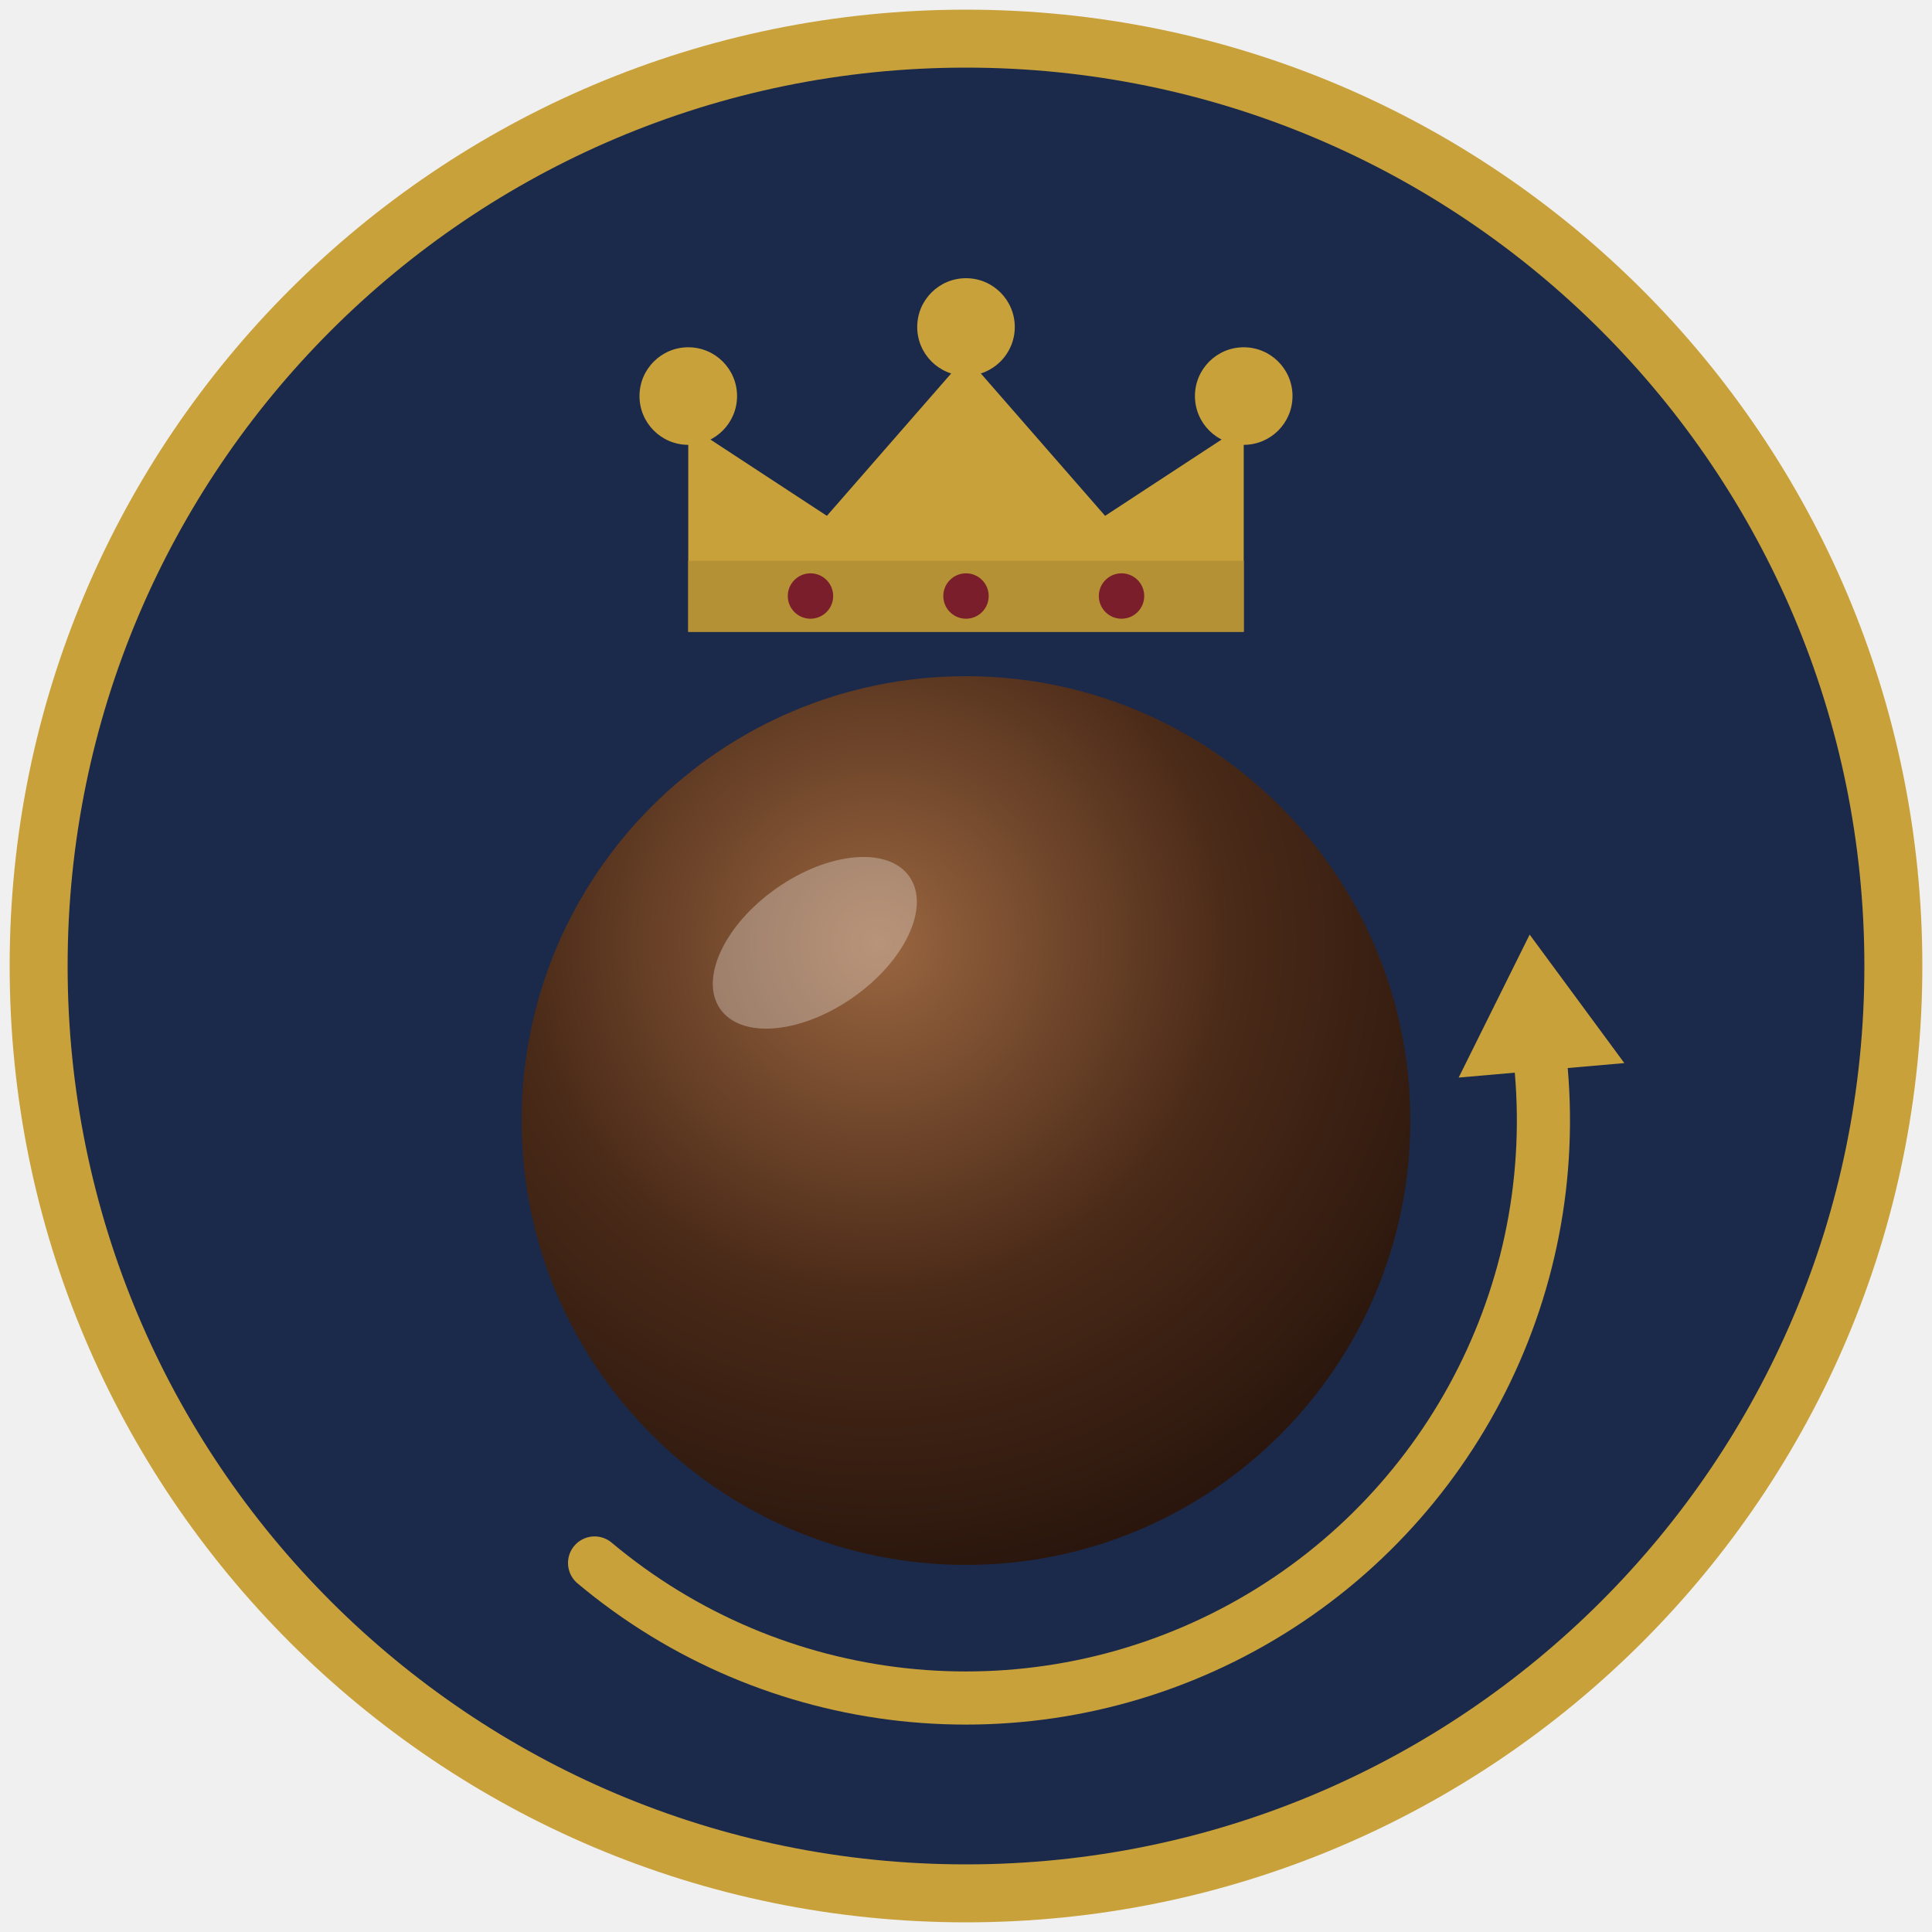
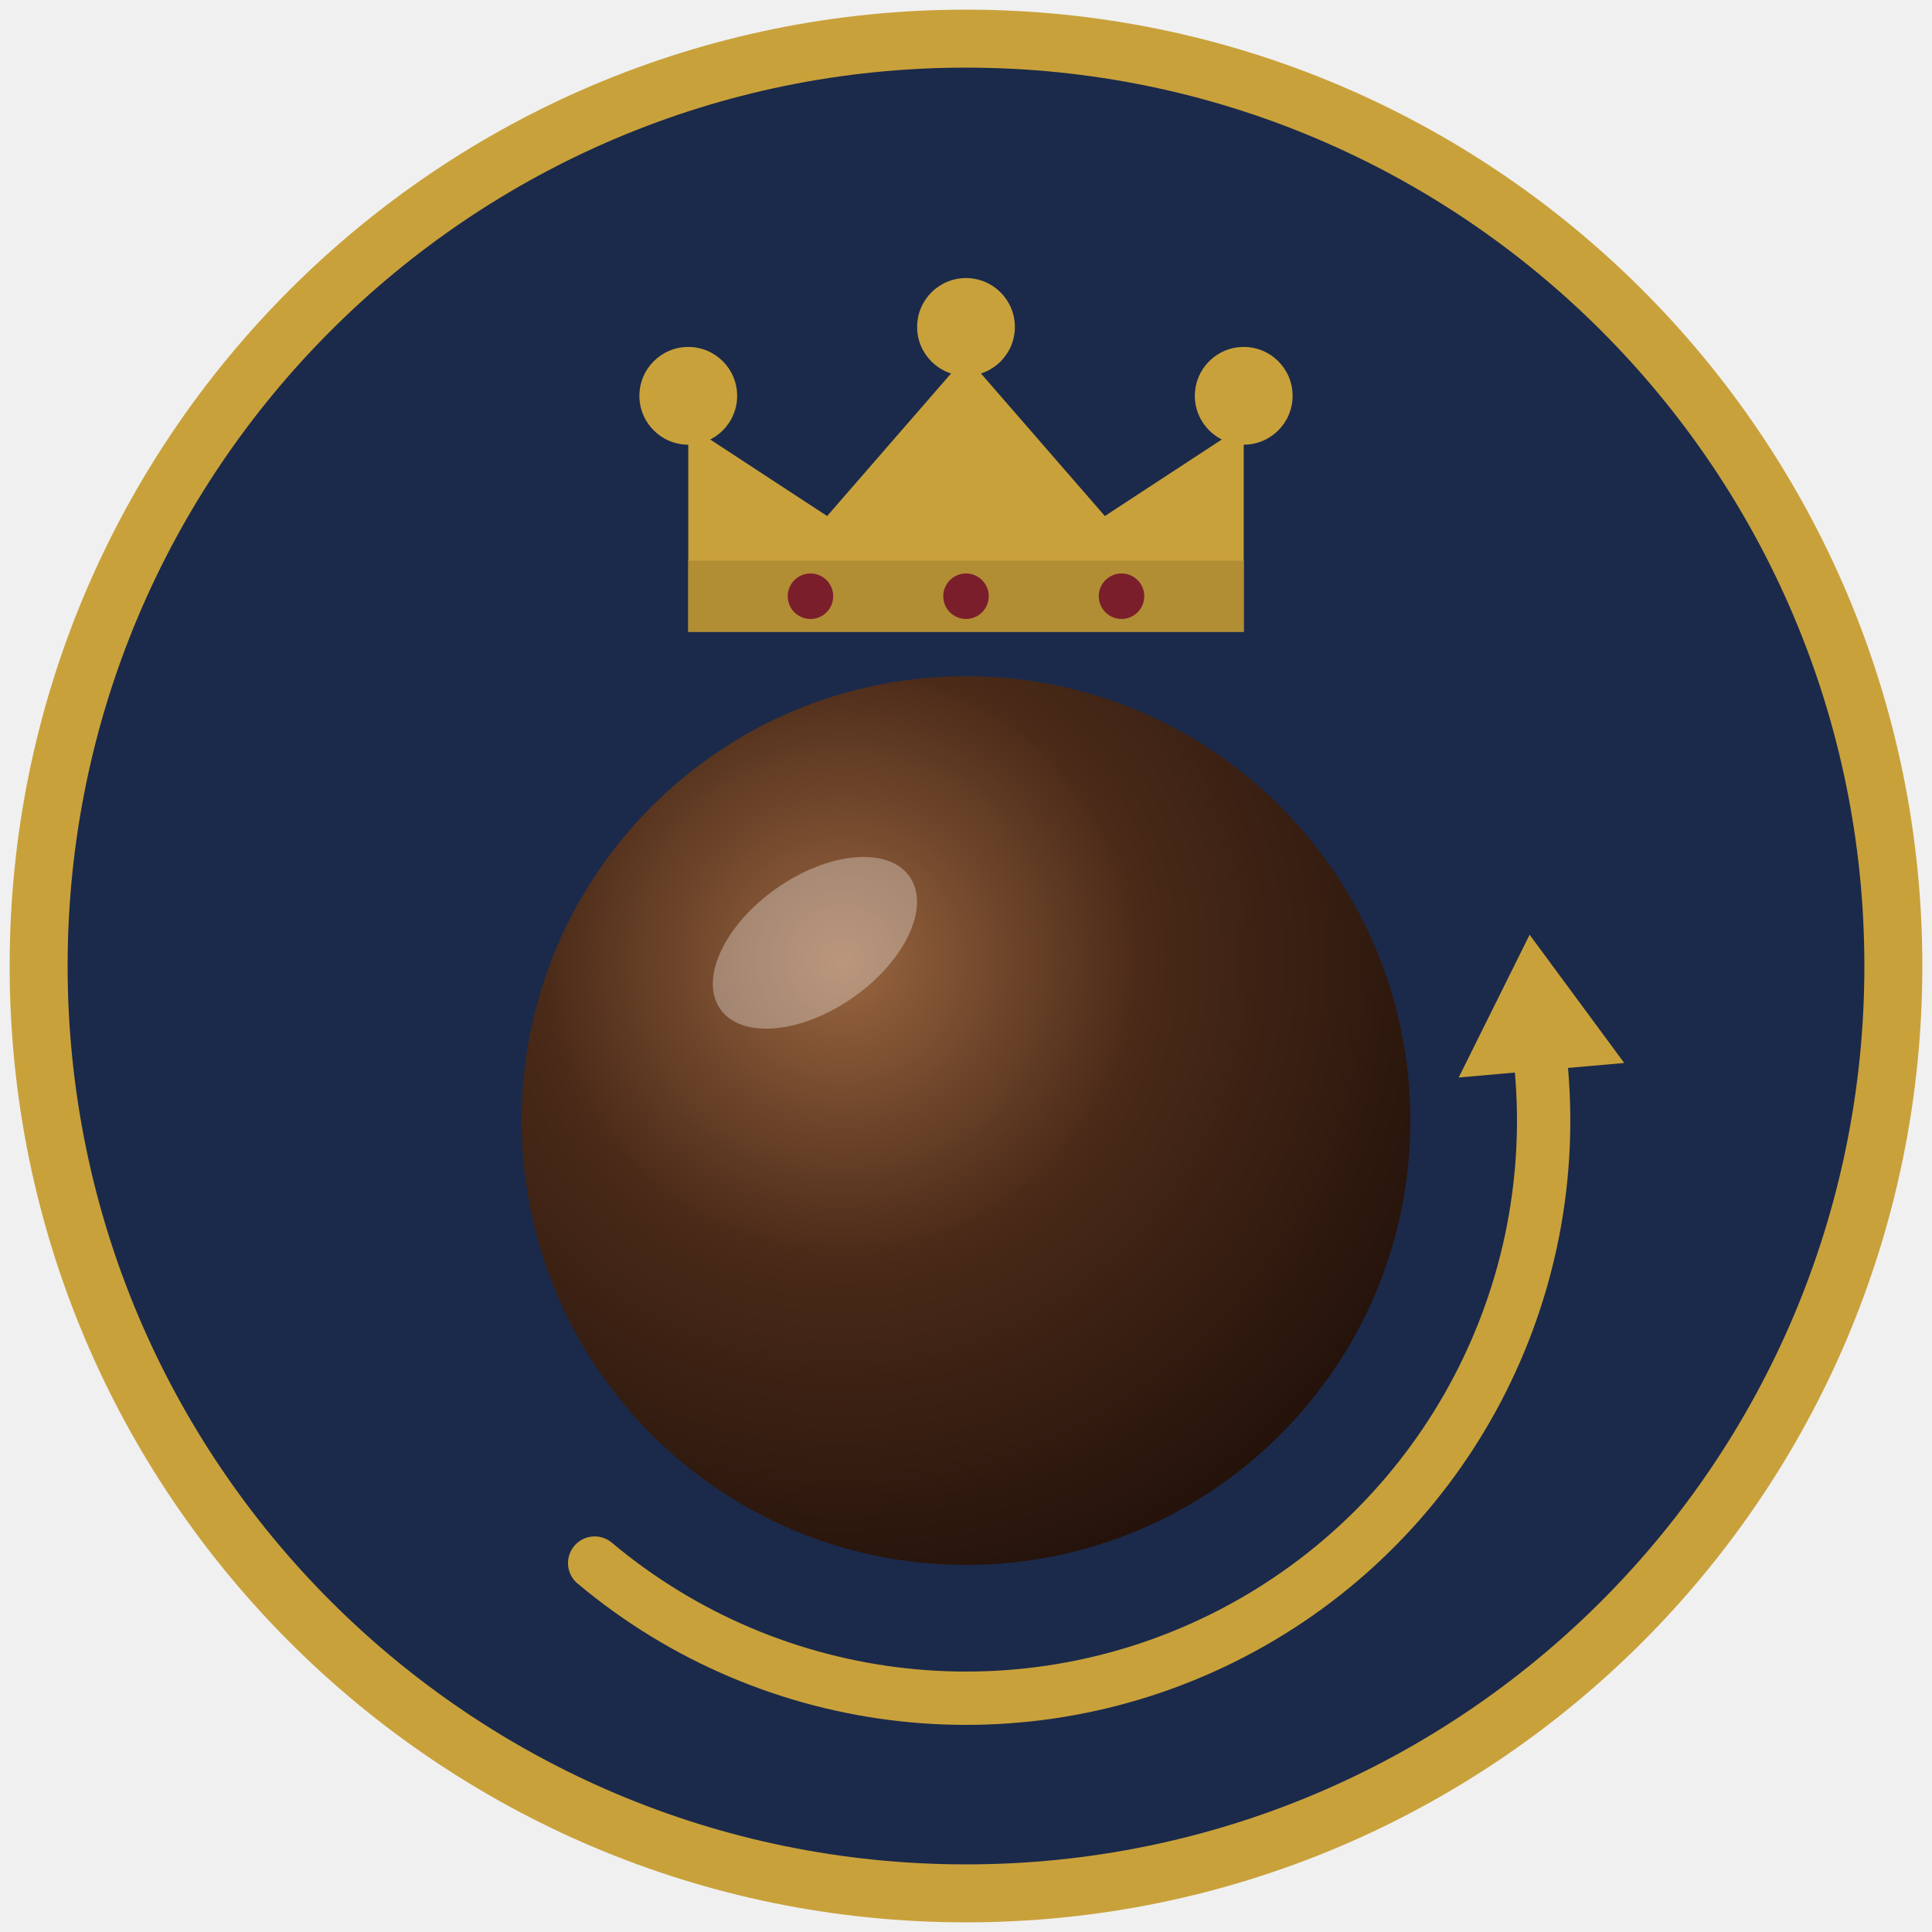
<svg xmlns="http://www.w3.org/2000/svg" viewBox="0 0 400 400" width="400" height="400" role="img" aria-label="mozartkugeldreherland – Bildmarke">
  <circle cx="200" cy="200" r="198" fill="#C9A13B" />
  <circle cx="200" cy="200" r="186" fill="#1B2A4A" />
  <defs>
-     <radialGradient id="fg" cx="0.4" cy="0.3" r="0.8">
+     <radialGradient id="fg" cx="0.36" cy="0.32" r="0.75">
      <stop offset="0" stop-color="#9A6640" />
-       <stop offset="0.5" stop-color="#4A2A18" />
+       <stop offset="0.45" stop-color="#4A2A18" />
      <stop offset="1" stop-color="#22110A" />
    </radialGradient>
  </defs>
  <circle cx="200" cy="232" r="92" fill="url(#fg)" />
-   <ellipse cx="168.7" cy="195.2" rx="23.9" ry="13.8" transform="rotate(-35 168.7 195.2)" fill="#FFFFFF" fill-opacity="0.3" />
-   <path d="M 123.1 323.6 A 119.6 119.6 0 0 0 319.1 221.6" fill="none" stroke="#C9A13B" stroke-width="11" stroke-linecap="round" />
-   <path d="M 316.7 193.5 L 302 223.1 L 336.3 220.1 Z" fill="#C9A13B" />
-   <path d="M 142.5 130.8 L 142.5 88 L 171.2 106.8 L 200 73.8 L 228.8 106.8 L 257.5 88 L 257.5 130.8 Z" fill="#C9A13B" />
-   <rect x="142.5" y="116.1" width="115" height="14.7" fill="#C9A13B" />
-   <rect x="142.5" y="116.1" width="115" height="14.7" fill="#000" fill-opacity="0.1" />
-   <circle cx="167.8" cy="123.4" r="4.7" fill="#7A1E2C" />
-   <circle cx="200" cy="123.4" r="4.7" fill="#7A1E2C" />
-   <circle cx="232.2" cy="123.4" r="4.7" fill="#7A1E2C" />
-   <circle cx="142.5" cy="82" r="10.1" fill="#C9A13B" />
-   <circle cx="200" cy="67.7" r="10.1" fill="#C9A13B" />
-   <circle cx="257.5" cy="82" r="10.1" fill="#C9A13B" />
+   <ellipse cx="168.72" cy="195.20" rx="23.92" ry="13.80" transform="rotate(-35 168.72 195.20)" fill="#FFFFFF" fill-opacity="0.32" />
+   <path d="M 123.12 323.62 A 119.60 119.60 0 0 0 319.14 221.58" fill="none" stroke="#C9A13B" stroke-width="11.04" stroke-linecap="round" />
+   <path d="M 316.69 193.53 L 302.01 223.08 L 336.28 220.08 Z" fill="#C9A13B" />
+   <path d="M 142.50 130.80 L 142.50 88.02 L 171.25 106.84 L 200.00 73.76 L 228.75 106.84 L 257.50 88.02 L 257.50 130.80 Z" fill="#C9A13B" />
+   <rect x="142.50" y="116.08" width="115.00" height="14.72" fill="#C9A13B" />
+   <rect x="142.50" y="116.08" width="115.00" height="14.72" fill="#000" fill-opacity="0.12" />
+   <circle cx="167.80" cy="123.44" r="4.71" fill="#7A1E2C" />
+   <circle cx="200.00" cy="123.44" r="4.71" fill="#7A1E2C" />
+   <circle cx="232.20" cy="123.44" r="4.71" fill="#7A1E2C" />
+   <circle cx="142.50" cy="81.95" r="10.12" fill="#C9A13B" />
+   <circle cx="200.00" cy="67.69" r="10.12" fill="#C9A13B" />
+   <circle cx="257.50" cy="81.95" r="10.12" fill="#C9A13B" />
</svg>
